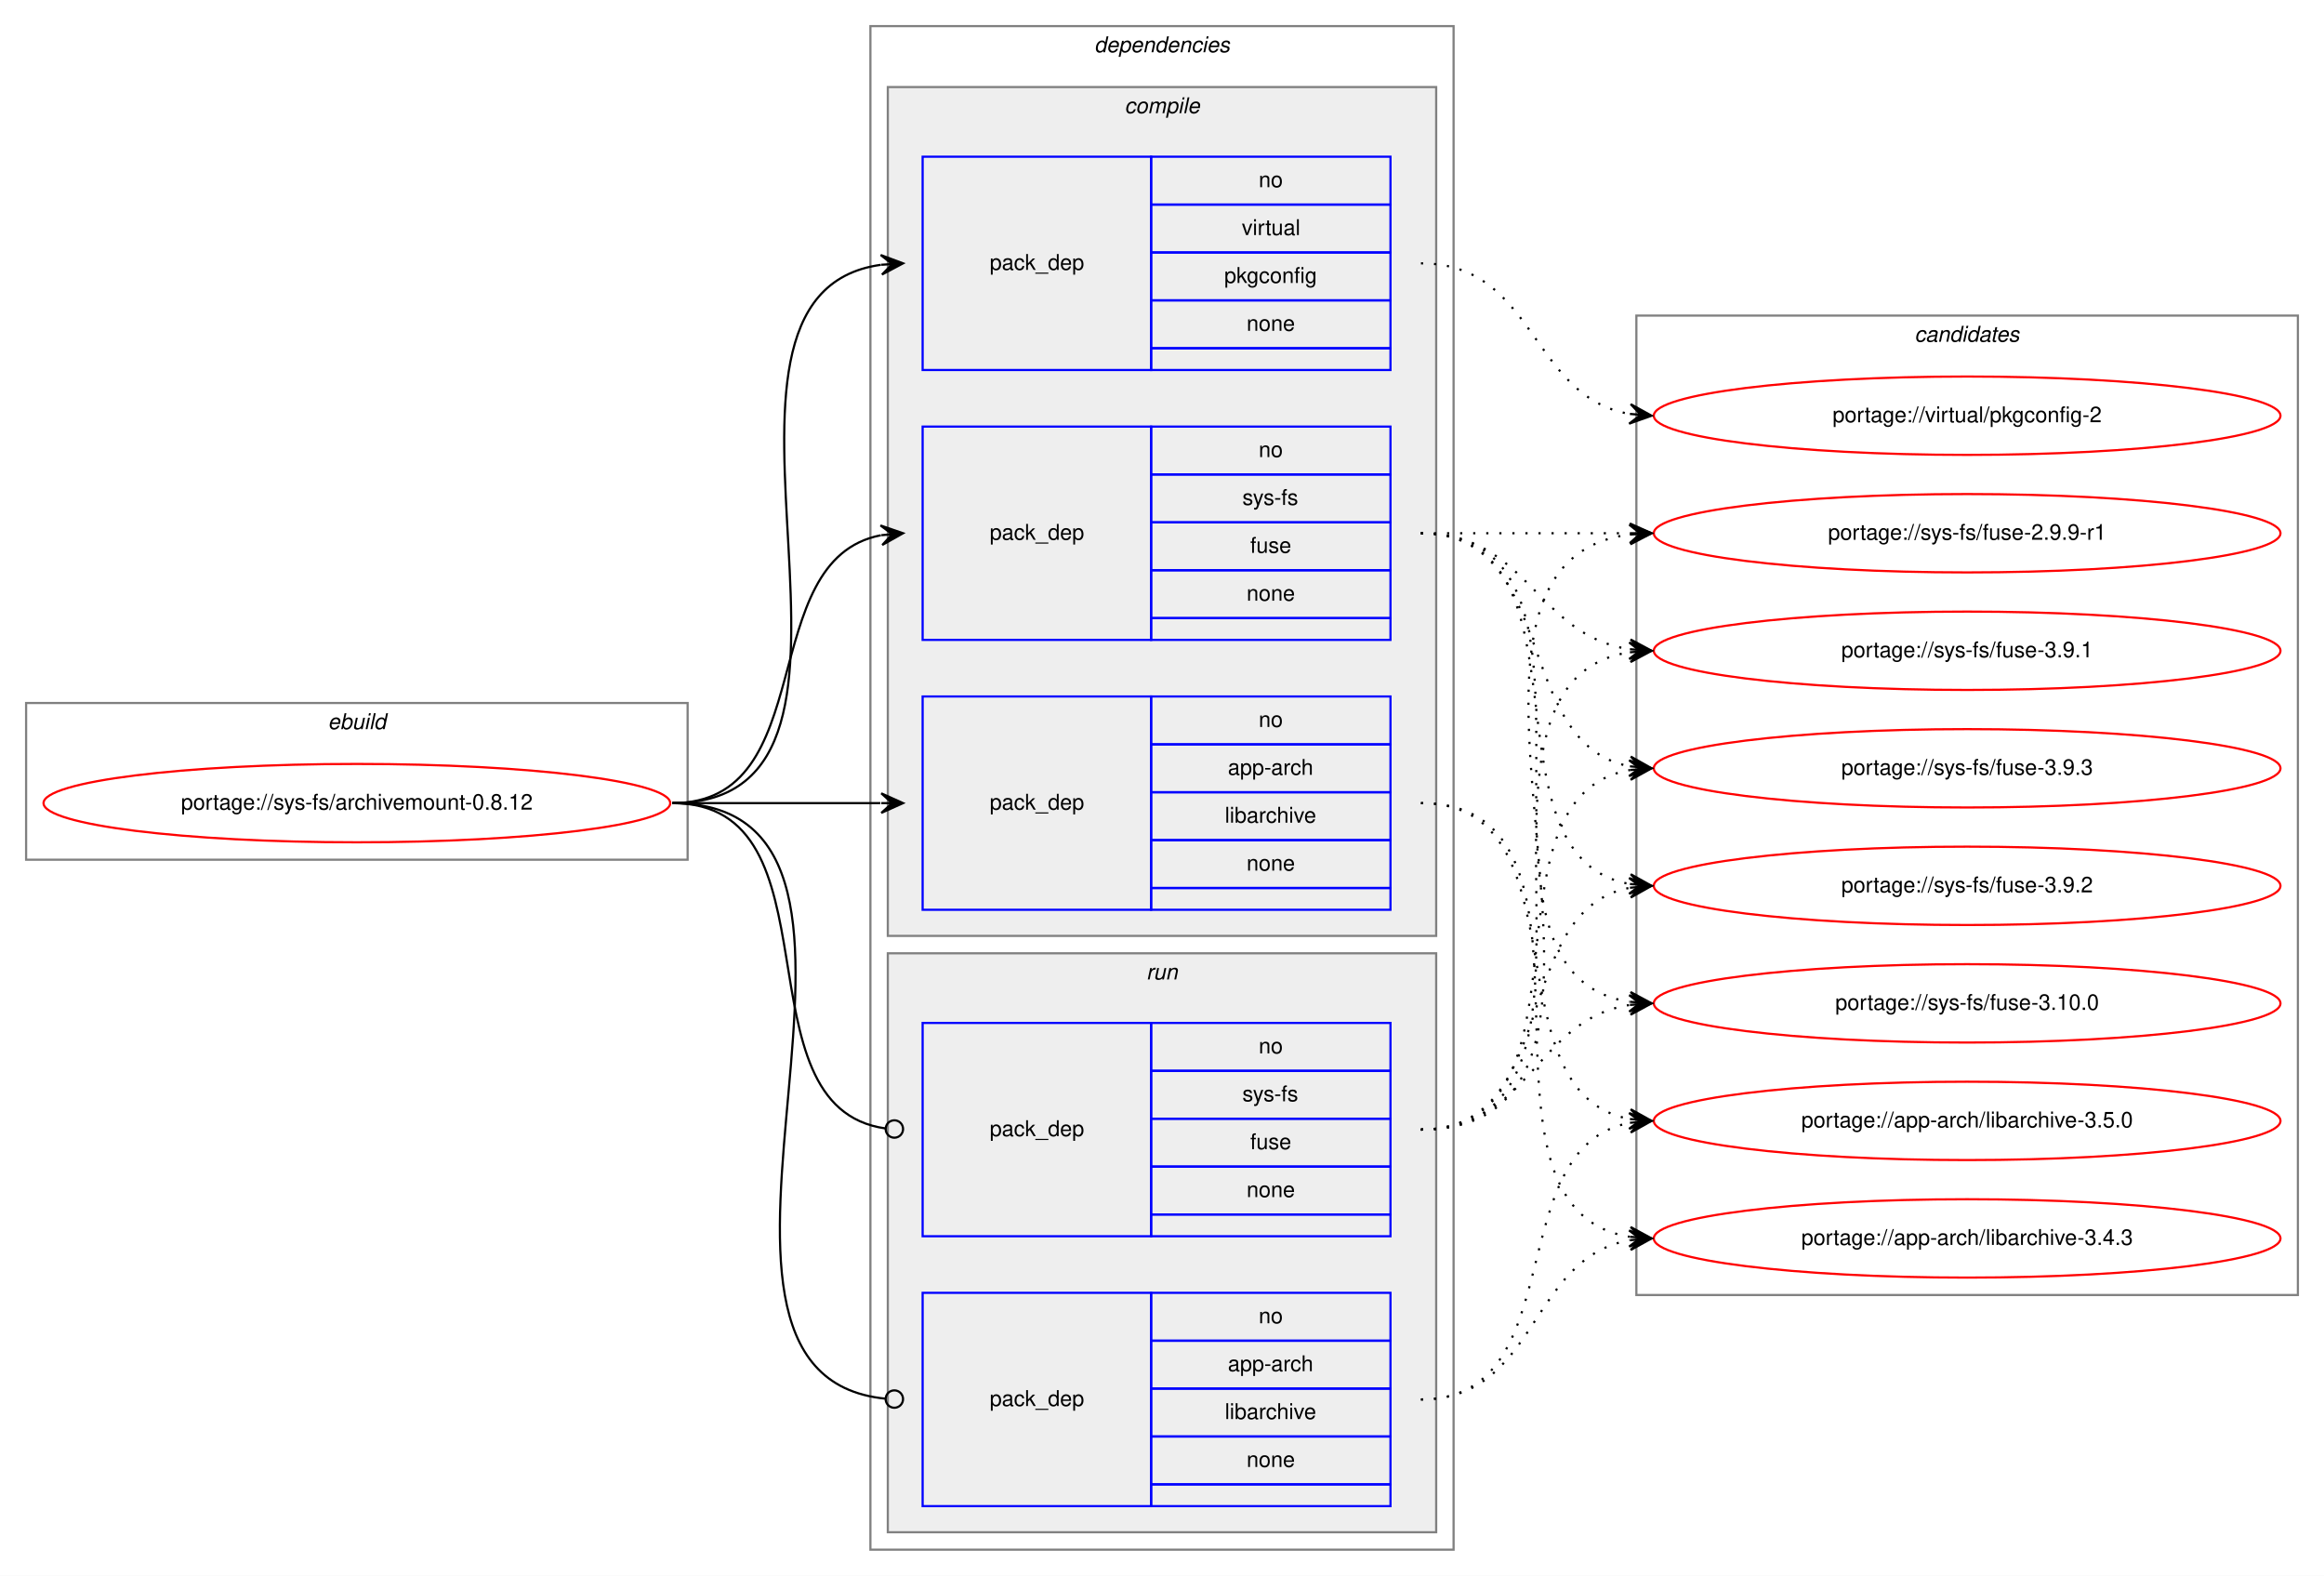
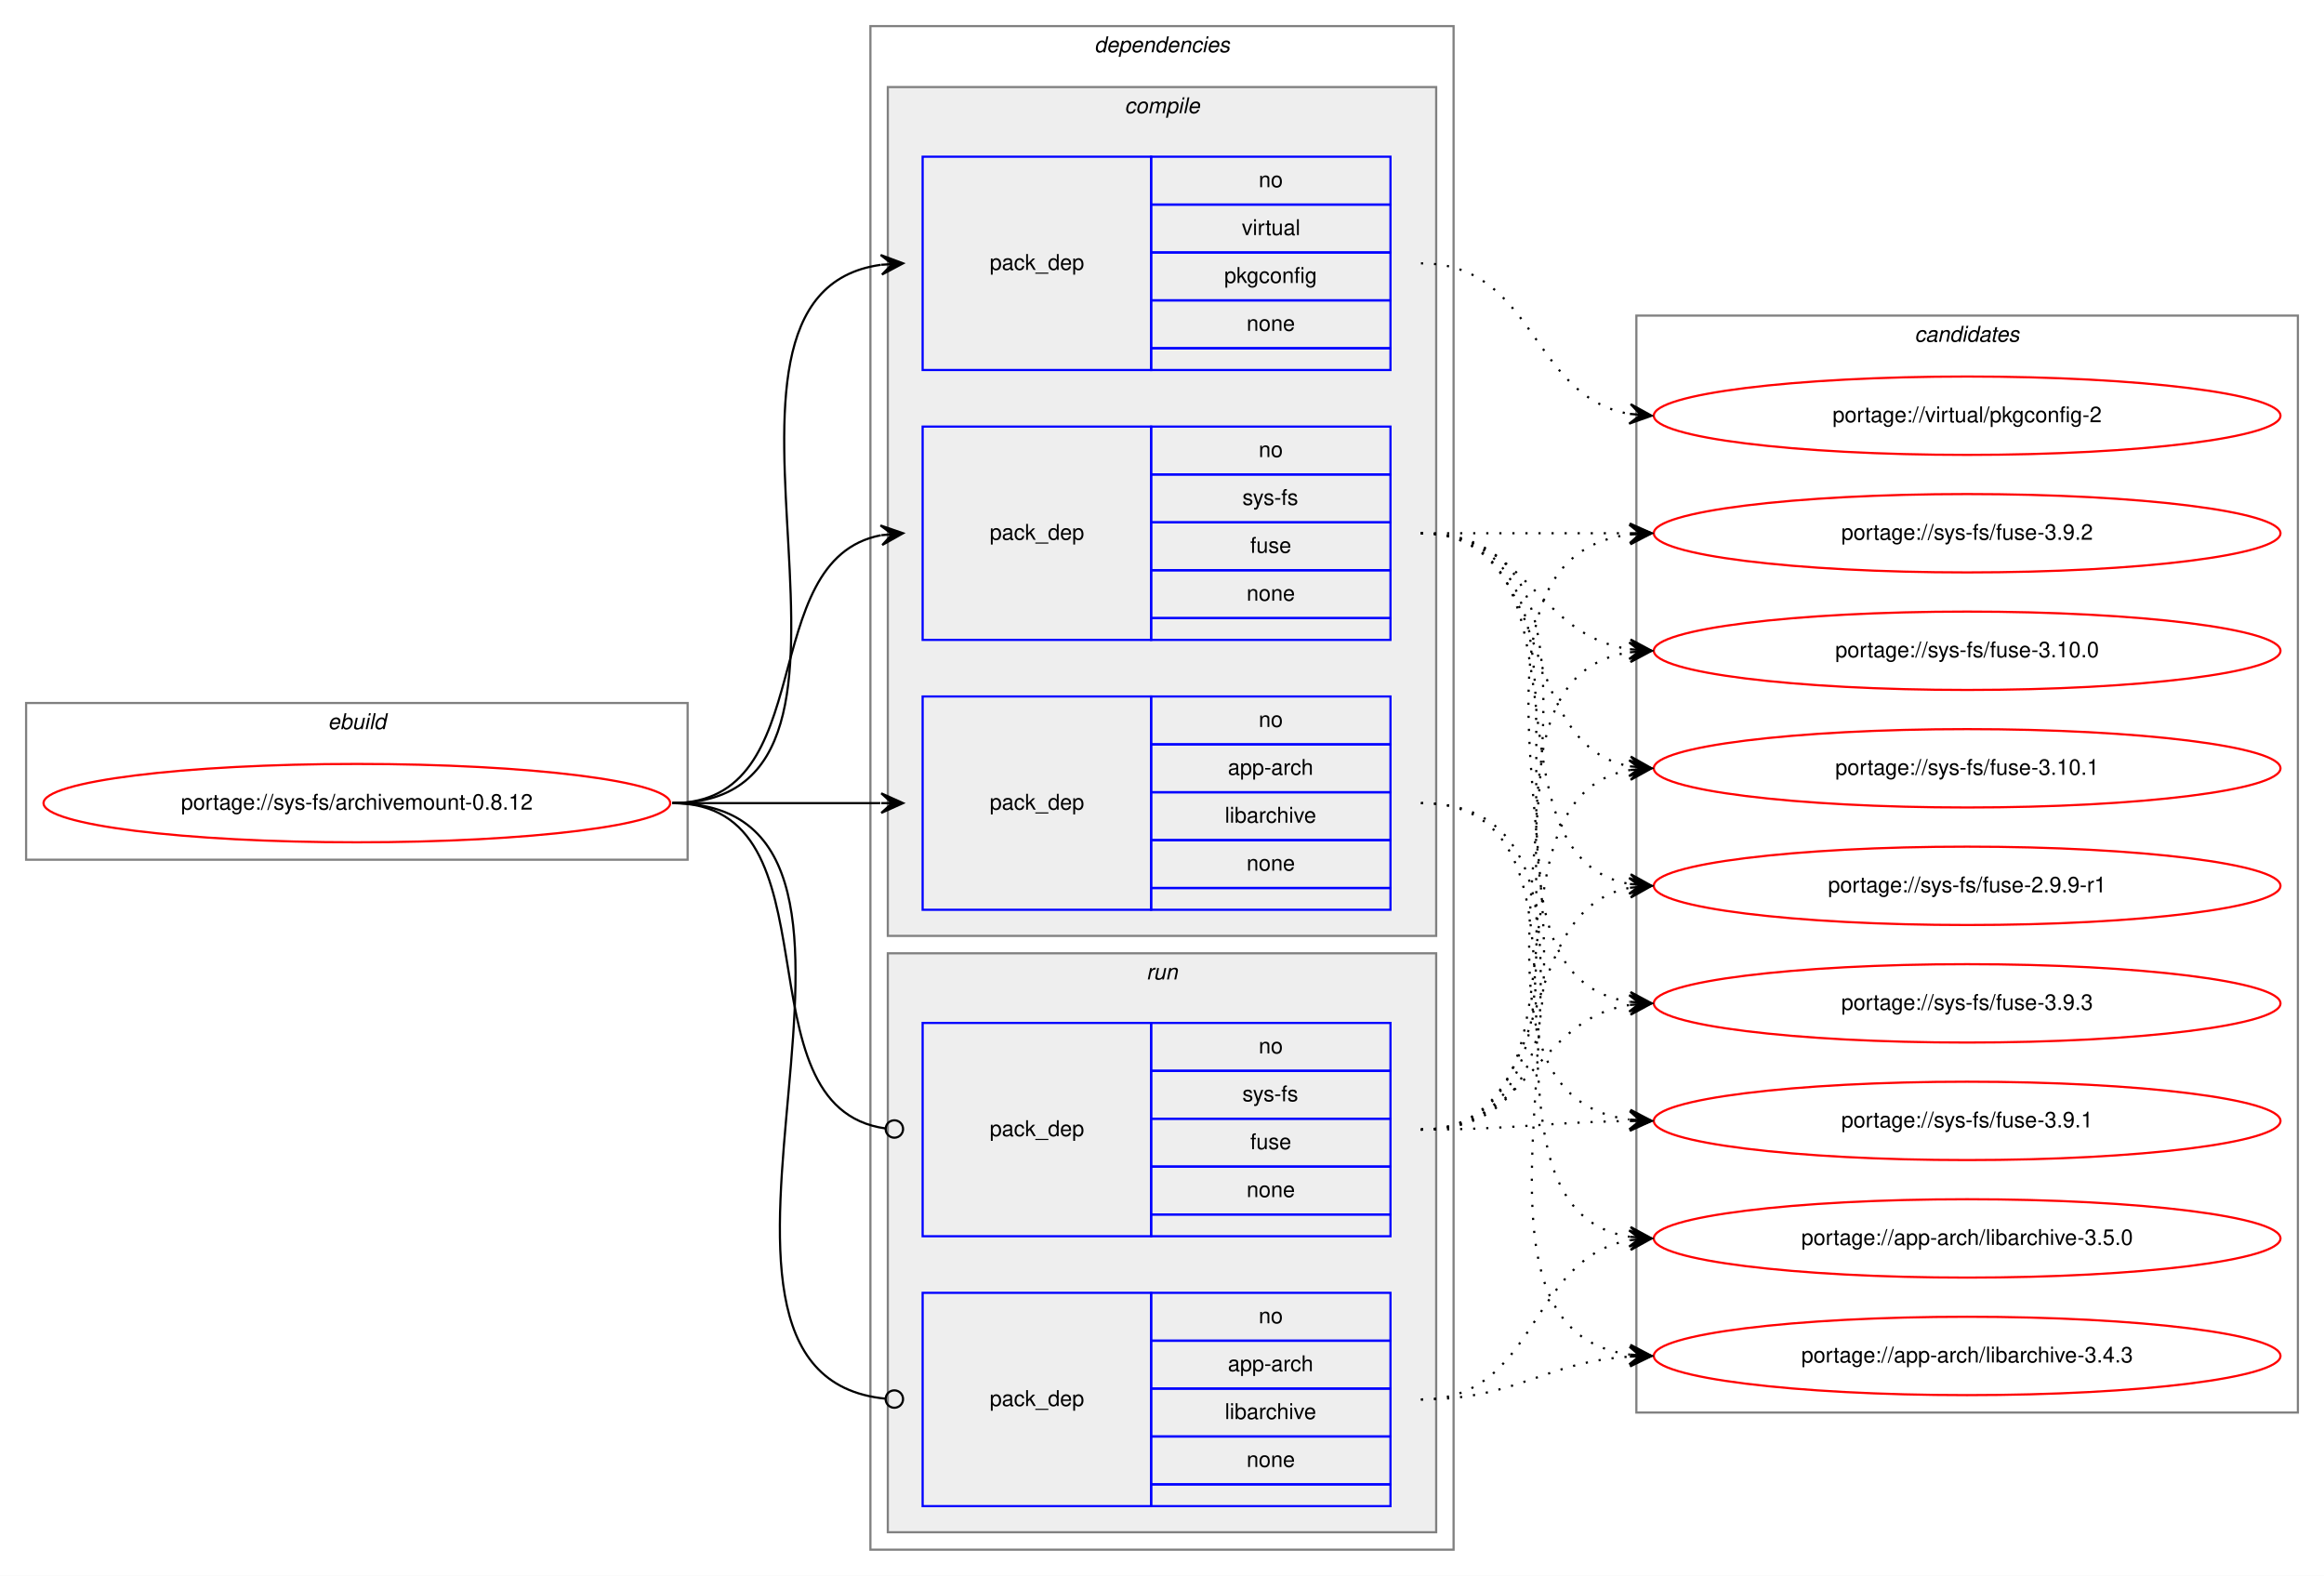
<svg xmlns="http://www.w3.org/2000/svg" xmlns:xlink="http://www.w3.org/1999/xlink" width="1068pt" height="724pt" viewBox="0.00 0.00 1068.00 724.00">
  <g id="graph0" class="graph" transform="scale(1 1) rotate(0) translate(4 720)">
    <polygon fill="white" stroke="transparent" points="-4,4 -4,-720 1064,-720 1064,4 -4,4" />
    <g id="clust1" class="cluster">
      <polygon fill="none" stroke="gray" points="8,-325 8,-397 312,-397 312,-325 8,-325" />
      <text text-anchor="start" x="146.66" y="-385" font-family="Helvetica,sans-Serif" font-style="italic" font-size="10.00">ebuild</text>
    </g>
    <g id="clust2" class="cluster">
      <polygon fill="none" stroke="gray" points="396,-8 396,-708 664,-708 664,-8 396,-8" />
      <text text-anchor="start" x="498.88" y="-696" font-family="Helvetica,sans-Serif" font-style="italic" font-size="10.00">dependencies</text>
    </g>
    <g id="clust3" class="cluster">
      <polygon fill="#eeeeee" stroke="gray" points="404,-290 404,-680 656,-680 656,-290 404,-290" />
      <text text-anchor="start" x="512.78" y="-668" font-family="Helvetica,sans-Serif" font-style="italic" font-size="10.00">compile</text>
    </g>
    <g id="clust8" class="cluster">
      <polygon fill="#eeeeee" stroke="gray" points="404,-16 404,-282 656,-282 656,-16 404,-16" />
      <text text-anchor="start" x="522.78" y="-270" font-family="Helvetica,sans-Serif" font-style="italic" font-size="10.00">run</text>
    </g>
    <g id="clust11" class="cluster">
-       <polygon fill="none" stroke="gray" points="748,-125 748,-575 1052,-575 1052,-125 748,-125" />
+       <polygon fill="none" stroke="gray" points="748,-71 748,-575 1052,-575 1052,-71 748,-71" />
      <text text-anchor="start" x="875.82" y="-563" font-family="Helvetica,sans-Serif" font-style="italic" font-size="10.00">candidates</text>
    </g>
    <g id="node1" class="node">
      <g id="a_node1">
        <a xlink:href="../sys-fs/archivemount-0.8.12.svg" xlink:title="portage://sys-fs/archivemount-0.8.12">
          <ellipse fill="none" stroke="red" cx="160" cy="-351" rx="144" ry="18" />
          <text text-anchor="middle" x="160" y="-348" font-family="Helvetica,sans-Serif" font-size="10.00">portage://sys-fs/archivemount-0.8.12</text>
        </a>
      </g>
    </g>
    <g id="node2" class="node">
      <polygon fill="none" stroke="blue" points="420,-302 420,-400 525,-400 525,-302 420,-302" />
      <text text-anchor="start" x="450.82" y="-348" font-family="Helvetica,sans-Serif" font-size="10.00">pack_dep</text>
      <polygon fill="none" stroke="blue" points="525,-378 525,-400 635,-400 635,-378 525,-378" />
      <text text-anchor="start" x="574.44" y="-386" font-family="Helvetica,sans-Serif" font-size="10.00">no</text>
      <polygon fill="none" stroke="blue" points="525,-356 525,-378 635,-378 635,-356 525,-356" />
      <text text-anchor="start" x="560.27" y="-364" font-family="Helvetica,sans-Serif" font-size="10.00">app-arch</text>
      <polygon fill="none" stroke="blue" points="525,-334 525,-356 635,-356 635,-334 525,-334" />
      <text text-anchor="start" x="558.89" y="-342" font-family="Helvetica,sans-Serif" font-size="10.00">libarchive</text>
      <polygon fill="none" stroke="blue" points="525,-312 525,-334 635,-334 635,-312 525,-312" />
      <text text-anchor="start" x="568.88" y="-320" font-family="Helvetica,sans-Serif" font-size="10.00">none</text>
      <polygon fill="none" stroke="blue" points="525,-302 525,-312 635,-312 635,-302 525,-302" />
    </g>
    <g id="edge1" class="edge">
      <path fill="none" stroke="black" d="M305,-351C348.43,-351 361.83,-351 400.57,-351" />
      <polygon fill="black" stroke="black" points="411,-351 401,-355.5 406,-351 401,-351 401,-351 401,-351 406,-351 401,-346.5 411,-351 411,-351" />
    </g>
    <g id="node3" class="node">
      <polygon fill="none" stroke="blue" points="420,-426 420,-524 525,-524 525,-426 420,-426" />
      <text text-anchor="start" x="450.82" y="-472" font-family="Helvetica,sans-Serif" font-size="10.00">pack_dep</text>
      <polygon fill="none" stroke="blue" points="525,-502 525,-524 635,-524 635,-502 525,-502" />
      <text text-anchor="start" x="574.44" y="-510" font-family="Helvetica,sans-Serif" font-size="10.00">no</text>
      <polygon fill="none" stroke="blue" points="525,-480 525,-502 635,-502 635,-480 525,-480" />
      <text text-anchor="start" x="566.95" y="-488" font-family="Helvetica,sans-Serif" font-size="10.00">sys-fs</text>
      <polygon fill="none" stroke="blue" points="525,-458 525,-480 635,-480 635,-458 525,-458" />
      <text text-anchor="start" x="570.55" y="-466" font-family="Helvetica,sans-Serif" font-size="10.00">fuse</text>
      <polygon fill="none" stroke="blue" points="525,-436 525,-458 635,-458 635,-436 525,-436" />
      <text text-anchor="start" x="568.88" y="-444" font-family="Helvetica,sans-Serif" font-size="10.00">none</text>
      <polygon fill="none" stroke="blue" points="525,-426 525,-436 635,-436 635,-426 525,-426" />
    </g>
    <g id="edge2" class="edge">
      <path fill="none" stroke="black" d="M305,-351C373.82,-351 342.17,-462.73 400.79,-474.07" />
      <polygon fill="black" stroke="black" points="411,-475 400.63,-478.58 406.02,-474.55 401.04,-474.1 401.04,-474.1 401.04,-474.1 406.02,-474.55 401.45,-469.61 411,-475 411,-475" />
    </g>
    <g id="node4" class="node">
      <polygon fill="none" stroke="blue" points="420,-550 420,-648 525,-648 525,-550 420,-550" />
      <text text-anchor="start" x="450.82" y="-596" font-family="Helvetica,sans-Serif" font-size="10.00">pack_dep</text>
      <polygon fill="none" stroke="blue" points="525,-626 525,-648 635,-648 635,-626 525,-626" />
      <text text-anchor="start" x="574.44" y="-634" font-family="Helvetica,sans-Serif" font-size="10.00">no</text>
      <polygon fill="none" stroke="blue" points="525,-604 525,-626 635,-626 635,-604 525,-604" />
      <text text-anchor="start" x="566.67" y="-612" font-family="Helvetica,sans-Serif" font-size="10.00">virtual</text>
      <polygon fill="none" stroke="blue" points="525,-582 525,-604 635,-604 635,-582 525,-582" />
      <text text-anchor="start" x="558.6" y="-590" font-family="Helvetica,sans-Serif" font-size="10.00">pkgconfig</text>
      <polygon fill="none" stroke="blue" points="525,-560 525,-582 635,-582 635,-560 525,-560" />
      <text text-anchor="start" x="568.88" y="-568" font-family="Helvetica,sans-Serif" font-size="10.00">none</text>
      <polygon fill="none" stroke="blue" points="525,-550 525,-560 635,-560 635,-550 525,-550" />
    </g>
    <g id="edge3" class="edge">
      <path fill="none" stroke="black" d="M305,-351C421.24,-351 299,-584.21 400.8,-598.33" />
      <polygon fill="black" stroke="black" points="411,-599 400.73,-602.84 406.01,-598.67 401.02,-598.35 401.02,-598.35 401.02,-598.35 406.01,-598.67 401.32,-593.86 411,-599 411,-599" />
    </g>
    <g id="node5" class="node">
      <polygon fill="none" stroke="blue" points="420,-28 420,-126 525,-126 525,-28 420,-28" />
      <text text-anchor="start" x="450.82" y="-74" font-family="Helvetica,sans-Serif" font-size="10.00">pack_dep</text>
      <polygon fill="none" stroke="blue" points="525,-104 525,-126 635,-126 635,-104 525,-104" />
      <text text-anchor="start" x="574.44" y="-112" font-family="Helvetica,sans-Serif" font-size="10.00">no</text>
      <polygon fill="none" stroke="blue" points="525,-82 525,-104 635,-104 635,-82 525,-82" />
      <text text-anchor="start" x="560.27" y="-90" font-family="Helvetica,sans-Serif" font-size="10.00">app-arch</text>
      <polygon fill="none" stroke="blue" points="525,-60 525,-82 635,-82 635,-60 525,-60" />
      <text text-anchor="start" x="558.89" y="-68" font-family="Helvetica,sans-Serif" font-size="10.00">libarchive</text>
      <polygon fill="none" stroke="blue" points="525,-38 525,-60 635,-60 635,-38 525,-38" />
      <text text-anchor="start" x="568.88" y="-46" font-family="Helvetica,sans-Serif" font-size="10.00">none</text>
      <polygon fill="none" stroke="blue" points="525,-28 525,-38 635,-38 635,-28 525,-28" />
    </g>
    <g id="edge4" class="edge">
      <path fill="none" stroke="black" d="M305,-351C432.77,-351 286.96,-88.65 402.97,-77.37" />
      <ellipse fill="none" stroke="black" cx="407" cy="-77.19" rx="4" ry="4" />
    </g>
    <g id="node6" class="node">
      <polygon fill="none" stroke="blue" points="420,-152 420,-250 525,-250 525,-152 420,-152" />
      <text text-anchor="start" x="450.82" y="-198" font-family="Helvetica,sans-Serif" font-size="10.00">pack_dep</text>
      <polygon fill="none" stroke="blue" points="525,-228 525,-250 635,-250 635,-228 525,-228" />
      <text text-anchor="start" x="574.44" y="-236" font-family="Helvetica,sans-Serif" font-size="10.00">no</text>
      <polygon fill="none" stroke="blue" points="525,-206 525,-228 635,-228 635,-206 525,-206" />
      <text text-anchor="start" x="566.95" y="-214" font-family="Helvetica,sans-Serif" font-size="10.00">sys-fs</text>
      <polygon fill="none" stroke="blue" points="525,-184 525,-206 635,-206 635,-184 525,-184" />
      <text text-anchor="start" x="570.55" y="-192" font-family="Helvetica,sans-Serif" font-size="10.00">fuse</text>
      <polygon fill="none" stroke="blue" points="525,-162 525,-184 635,-184 635,-162 525,-162" />
      <text text-anchor="start" x="568.88" y="-170" font-family="Helvetica,sans-Serif" font-size="10.00">none</text>
      <polygon fill="none" stroke="blue" points="525,-152 525,-162 635,-162 635,-152 525,-152" />
    </g>
    <g id="edge5" class="edge">
      <path fill="none" stroke="black" d="M305,-351C383.76,-351 333.22,-211.36 402.89,-201.54" />
      <ellipse fill="none" stroke="black" cx="407.01" cy="-201.27" rx="4" ry="4" />
    </g>
    <g id="node7" class="node">
      <g id="a_node7">
        <a xlink:href="../app-arch/libarchive-3.5.0.svg" xlink:title="portage://app-arch/libarchive-3.5.0">
-           <ellipse fill="none" stroke="red" cx="900" cy="-205" rx="144" ry="18" />
-           <text text-anchor="middle" x="900" y="-202" font-family="Helvetica,sans-Serif" font-size="10.00">portage://app-arch/libarchive-3.5.0</text>
+           <ellipse fill="none" stroke="red" cx="900" cy="-151" rx="144" ry="18" />
+           <text text-anchor="middle" x="900" y="-148" font-family="Helvetica,sans-Serif" font-size="10.00">portage://app-arch/libarchive-3.5.0</text>
        </a>
      </g>
    </g>
    <g id="edge6" class="edge">
-       <path fill="none" stroke="black" stroke-dasharray="1,5" d="M649,-351C725.59,-351 679.43,-217.82 744.98,-205.86" />
-       <polygon fill="black" stroke="black" points="755,-205 745.42,-210.34 750.02,-205.43 745.04,-205.85 745.04,-205.85 745.04,-205.85 750.02,-205.43 744.65,-201.37 755,-205 755,-205" />
+       <path fill="none" stroke="black" stroke-dasharray="1,5" d="M649,-351C745.97,-351 661.02,-165.19 744.84,-151.76" />
+       <polygon fill="black" stroke="black" points="755,-151 745.37,-156.24 750.01,-151.38 745.03,-151.75 745.03,-151.75 745.03,-151.75 750.01,-151.38 744.69,-147.26 755,-151 755,-151" />
    </g>
    <g id="node8" class="node">
      <g id="a_node8">
        <a xlink:href="../app-arch/libarchive-3.4.3.svg" xlink:title="portage://app-arch/libarchive-3.4.3">
-           <ellipse fill="none" stroke="red" cx="900" cy="-151" rx="144" ry="18" />
-           <text text-anchor="middle" x="900" y="-148" font-family="Helvetica,sans-Serif" font-size="10.00">portage://app-arch/libarchive-3.4.3</text>
+           <ellipse fill="none" stroke="red" cx="900" cy="-97" rx="144" ry="18" />
+           <text text-anchor="middle" x="900" y="-94" font-family="Helvetica,sans-Serif" font-size="10.00">portage://app-arch/libarchive-3.4.3</text>
        </a>
      </g>
    </g>
    <g id="edge7" class="edge">
-       <path fill="none" stroke="black" stroke-dasharray="1,5" d="M649,-351C745.97,-351 661.02,-165.19 744.84,-151.76" />
-       <polygon fill="black" stroke="black" points="755,-151 745.37,-156.24 750.01,-151.38 745.03,-151.75 745.03,-151.75 745.03,-151.75 750.01,-151.38 744.69,-147.26 755,-151 755,-151" />
+       <path fill="none" stroke="black" stroke-dasharray="1,5" d="M649,-351C767.74,-351 640.58,-111.66 744.91,-97.64" />
+       <polygon fill="black" stroke="black" points="755,-97 745.31,-102.13 750.01,-97.32 745.02,-97.63 745.02,-97.63 745.02,-97.63 750.01,-97.32 744.73,-93.14 755,-97 755,-97" />
    </g>
    <g id="node9" class="node">
      <g id="a_node9">
        <a xlink:href="../sys-fs/fuse-3.9.3.svg" xlink:title="portage://sys-fs/fuse-3.9.3">
-           <ellipse fill="none" stroke="red" cx="900" cy="-367" rx="144" ry="18" />
-           <text text-anchor="middle" x="900" y="-364" font-family="Helvetica,sans-Serif" font-size="10.00">portage://sys-fs/fuse-3.9.3</text>
+           <ellipse fill="none" stroke="red" cx="900" cy="-259" rx="144" ry="18" />
+           <text text-anchor="middle" x="900" y="-256" font-family="Helvetica,sans-Serif" font-size="10.00">portage://sys-fs/fuse-3.9.3</text>
        </a>
      </g>
    </g>
    <g id="edge8" class="edge">
-       <path fill="none" stroke="black" stroke-dasharray="1,5" d="M649,-475C712.58,-475 690.58,-378.49 744.79,-367.93" />
-       <polygon fill="black" stroke="black" points="755,-367 745.45,-372.39 750.02,-367.46 745.04,-367.91 745.04,-367.91 745.04,-367.91 750.02,-367.46 744.63,-363.43 755,-367 755,-367" />
+       <path fill="none" stroke="black" stroke-dasharray="1,5" d="M649,-475C752.28,-475 655.19,-273.51 744.77,-259.74" />
+       <polygon fill="black" stroke="black" points="755,-259 745.35,-264.21 750.01,-259.36 745.03,-259.72 745.03,-259.72 745.03,-259.72 750.01,-259.36 744.7,-255.23 755,-259 755,-259" />
    </g>
    <g id="node10" class="node">
      <g id="a_node10">
        <a xlink:href="../sys-fs/fuse-3.9.2.svg" xlink:title="portage://sys-fs/fuse-3.9.2">
-           <ellipse fill="none" stroke="red" cx="900" cy="-313" rx="144" ry="18" />
-           <text text-anchor="middle" x="900" y="-310" font-family="Helvetica,sans-Serif" font-size="10.00">portage://sys-fs/fuse-3.9.2</text>
+           <ellipse fill="none" stroke="red" cx="900" cy="-475" rx="144" ry="18" />
+           <text text-anchor="middle" x="900" y="-472" font-family="Helvetica,sans-Serif" font-size="10.00">portage://sys-fs/fuse-3.9.2</text>
        </a>
      </g>
    </g>
    <g id="edge9" class="edge">
-       <path fill="none" stroke="black" stroke-dasharray="1,5" d="M649,-475C731.35,-475 674.36,-326.62 744.73,-313.87" />
-       <polygon fill="black" stroke="black" points="755,-313 745.42,-318.33 750.02,-313.42 745.04,-313.85 745.04,-313.85 745.04,-313.85 750.02,-313.42 744.66,-309.36 755,-313 755,-313" />
+       <path fill="none" stroke="black" stroke-dasharray="1,5" d="M649,-475C692.43,-475 705.83,-475 744.57,-475" />
+       <polygon fill="black" stroke="black" points="755,-475 745,-479.5 750,-475 745,-475 745,-475 745,-475 750,-475 745,-470.5 755,-475 755,-475" />
    </g>
    <g id="node11" class="node">
      <g id="a_node11">
        <a xlink:href="../sys-fs/fuse-3.9.1.svg" xlink:title="portage://sys-fs/fuse-3.9.1">
+           <ellipse fill="none" stroke="red" cx="900" cy="-205" rx="144" ry="18" />
+           <text text-anchor="middle" x="900" y="-202" font-family="Helvetica,sans-Serif" font-size="10.00">portage://sys-fs/fuse-3.9.1</text>
+         </a>
+       </g>
+     </g>
+     <g id="edge10" class="edge">
+       <path fill="none" stroke="black" stroke-dasharray="1,5" d="M649,-475C774.27,-475 634.46,-220.08 744.71,-205.64" />
+       <polygon fill="black" stroke="black" points="755,-205 745.3,-210.11 750.01,-205.31 745.02,-205.62 745.02,-205.62 745.02,-205.62 750.01,-205.31 744.74,-201.13 755,-205 755,-205" />
+     </g>
+     <g id="node12" class="node">
+       <g id="a_node12">
+         <a xlink:href="../sys-fs/fuse-3.10.1.svg" xlink:title="portage://sys-fs/fuse-3.10.1">
+           <ellipse fill="none" stroke="red" cx="900" cy="-367" rx="144" ry="18" />
+           <text text-anchor="middle" x="900" y="-364" font-family="Helvetica,sans-Serif" font-size="10.00">portage://sys-fs/fuse-3.10.1</text>
+         </a>
+       </g>
+     </g>
+     <g id="edge11" class="edge">
+       <path fill="none" stroke="black" stroke-dasharray="1,5" d="M649,-475C712.58,-475 690.58,-378.49 744.79,-367.93" />
+       <polygon fill="black" stroke="black" points="755,-367 745.45,-372.39 750.02,-367.46 745.04,-367.91 745.04,-367.91 745.04,-367.91 750.02,-367.46 744.63,-363.43 755,-367 755,-367" />
+     </g>
+     <g id="node13" class="node">
+       <g id="a_node13">
+         <a xlink:href="../sys-fs/fuse-3.10.0.svg" xlink:title="portage://sys-fs/fuse-3.10.0">
          <ellipse fill="none" stroke="red" cx="900" cy="-421" rx="144" ry="18" />
-           <text text-anchor="middle" x="900" y="-418" font-family="Helvetica,sans-Serif" font-size="10.00">portage://sys-fs/fuse-3.9.1</text>
-         </a>
-       </g>
-     </g>
-     <g id="edge10" class="edge">
+           <text text-anchor="middle" x="900" y="-418" font-family="Helvetica,sans-Serif" font-size="10.00">portage://sys-fs/fuse-3.10.0</text>
+         </a>
+       </g>
+     </g>
+     <g id="edge12" class="edge">
      <path fill="none" stroke="black" stroke-dasharray="1,5" d="M649,-475C698.26,-475 701.85,-428.13 744.86,-421.72" />
      <polygon fill="black" stroke="black" points="755,-421 745.35,-426.2 750.01,-421.36 745.03,-421.71 745.03,-421.71 745.03,-421.71 750.01,-421.36 744.71,-417.22 755,-421 755,-421" />
    </g>
-     <g id="node12" class="node">
-       <g id="a_node12">
-         <a xlink:href="../sys-fs/fuse-3.10.0.svg" xlink:title="portage://sys-fs/fuse-3.10.0">
-           <ellipse fill="none" stroke="red" cx="900" cy="-259" rx="144" ry="18" />
-           <text text-anchor="middle" x="900" y="-256" font-family="Helvetica,sans-Serif" font-size="10.00">portage://sys-fs/fuse-3.10.0</text>
-         </a>
-       </g>
-     </g>
-     <g id="edge11" class="edge">
-       <path fill="none" stroke="black" stroke-dasharray="1,5" d="M649,-475C752.28,-475 655.19,-273.51 744.77,-259.74" />
-       <polygon fill="black" stroke="black" points="755,-259 745.35,-264.21 750.01,-259.36 745.03,-259.72 745.03,-259.72 745.03,-259.72 750.01,-259.36 744.7,-255.23 755,-259 755,-259" />
-     </g>
-     <g id="node13" class="node">
-       <g id="a_node13">
-         <a xlink:href="../sys-fs/fuse-2.9.9-r1.svg" xlink:title="portage://sys-fs/fuse-2.9.9-r1">
-           <ellipse fill="none" stroke="red" cx="900" cy="-475" rx="144" ry="18" />
-           <text text-anchor="middle" x="900" y="-472" font-family="Helvetica,sans-Serif" font-size="10.00">portage://sys-fs/fuse-2.9.9-r1</text>
-         </a>
-       </g>
-     </g>
-     <g id="edge12" class="edge">
-       <path fill="none" stroke="black" stroke-dasharray="1,5" d="M649,-475C692.43,-475 705.83,-475 744.57,-475" />
-       <polygon fill="black" stroke="black" points="755,-475 745,-479.5 750,-475 745,-475 745,-475 745,-475 750,-475 745,-470.5 755,-475 755,-475" />
-     </g>
    <g id="node14" class="node">
      <g id="a_node14">
+         <a xlink:href="../sys-fs/fuse-2.9.9-r1.svg" xlink:title="portage://sys-fs/fuse-2.9.9-r1">
+           <ellipse fill="none" stroke="red" cx="900" cy="-313" rx="144" ry="18" />
+           <text text-anchor="middle" x="900" y="-310" font-family="Helvetica,sans-Serif" font-size="10.00">portage://sys-fs/fuse-2.9.9-r1</text>
+         </a>
+       </g>
+     </g>
+     <g id="edge13" class="edge">
+       <path fill="none" stroke="black" stroke-dasharray="1,5" d="M649,-475C731.35,-475 674.36,-326.62 744.73,-313.87" />
+       <polygon fill="black" stroke="black" points="755,-313 745.42,-318.33 750.02,-313.42 745.04,-313.85 745.04,-313.85 745.04,-313.85 750.02,-313.42 744.66,-309.36 755,-313 755,-313" />
+     </g>
+     <g id="node15" class="node">
+       <g id="a_node15">
        <a xlink:href="../virtual/pkgconfig-2.svg" xlink:title="portage://virtual/pkgconfig-2">
          <ellipse fill="none" stroke="red" cx="900" cy="-529" rx="144" ry="18" />
          <text text-anchor="middle" x="900" y="-526" font-family="Helvetica,sans-Serif" font-size="10.00">portage://virtual/pkgconfig-2</text>
        </a>
      </g>
    </g>
-     <g id="edge13" class="edge">
+     <g id="edge14" class="edge">
      <path fill="none" stroke="black" stroke-dasharray="1,5" d="M649,-599C701.82,-599 699.17,-537.73 744.84,-529.83" />
      <polygon fill="black" stroke="black" points="755,-529 745.4,-534.3 750.02,-529.41 745.03,-529.82 745.03,-529.82 745.03,-529.82 750.02,-529.41 744.67,-525.33 755,-529 755,-529" />
-     </g>
-     <g id="edge14" class="edge">
-       <path fill="none" stroke="black" stroke-dasharray="1,5" d="M649,-77C719.26,-77 684.94,-192.81 744.98,-204.11" />
-       <polygon fill="black" stroke="black" points="755,-205 744.64,-208.6 750.02,-204.56 745.04,-204.12 745.04,-204.12 745.04,-204.12 750.02,-204.56 745.44,-199.64 755,-205 755,-205" />
    </g>
    <g id="edge15" class="edge">
      <path fill="none" stroke="black" stroke-dasharray="1,5" d="M649,-77C702.86,-77 698.4,-142.04 744.97,-150.17" />
      <polygon fill="black" stroke="black" points="755,-151 744.66,-154.66 750.02,-150.59 745.03,-150.17 745.03,-150.17 745.03,-150.17 750.02,-150.59 745.41,-145.69 755,-151 755,-151" />
    </g>
    <g id="edge16" class="edge">
+       <path fill="none" stroke="black" stroke-dasharray="1,5" d="M649,-77C693.38,-77 705.35,-94.14 744.92,-96.69" />
+       <polygon fill="black" stroke="black" points="755,-97 744.86,-101.19 750,-96.84 745,-96.69 745,-96.69 745,-96.69 750,-96.84 745.15,-92.19 755,-97 755,-97" />
+     </g>
+     <g id="edge17" class="edge">
+       <path fill="none" stroke="black" stroke-dasharray="1,5" d="M649,-201C699.14,-201 701.24,-251.55 745,-258.27" />
+       <polygon fill="black" stroke="black" points="755,-259 744.7,-262.76 750.01,-258.63 745.03,-258.27 745.03,-258.27 745.03,-258.27 750.01,-258.63 745.36,-253.78 755,-259 755,-259" />
+     </g>
+     <g id="edge18" class="edge">
+       <path fill="none" stroke="black" stroke-dasharray="1,5" d="M649,-201C776,-201 632.7,-460.22 744.92,-474.4" />
+       <polygon fill="black" stroke="black" points="755,-475 744.75,-478.89 750.01,-474.7 745.02,-474.4 745.02,-474.4 745.02,-474.4 750.01,-474.7 745.29,-469.91 755,-475 755,-475" />
+     </g>
+     <g id="edge19" class="edge">
+       <path fill="none" stroke="black" stroke-dasharray="1,5" d="M649,-201C692.46,-201 705.81,-204.4 744.57,-204.93" />
+       <polygon fill="black" stroke="black" points="755,-205 744.97,-209.43 750,-204.97 745,-204.93 745,-204.93 745,-204.93 750,-204.97 745.03,-200.43 755,-205 755,-205" />
+     </g>
+     <g id="edge20" class="edge">
      <path fill="none" stroke="black" stroke-dasharray="1,5" d="M649,-201C732.95,-201 672.87,-353.66 745,-366.19" />
      <polygon fill="black" stroke="black" points="755,-367 744.67,-370.67 750.02,-366.59 745.03,-366.19 745.03,-366.19 745.03,-366.19 750.02,-366.59 745.4,-361.7 755,-367 755,-367" />
    </g>
-     <g id="edge17" class="edge">
+     <g id="edge21" class="edge">
+       <path fill="none" stroke="black" stroke-dasharray="1,5" d="M649,-201C753.93,-201 653.6,-406.63 744.9,-420.29" />
+       <polygon fill="black" stroke="black" points="755,-421 744.71,-424.79 750.01,-420.65 745.02,-420.3 745.02,-420.3 745.02,-420.3 750.01,-420.65 745.34,-415.81 755,-421 755,-421" />
+     </g>
+     <g id="edge22" class="edge">
      <path fill="none" stroke="black" stroke-dasharray="1,5" d="M649,-201C713.92,-201 689.46,-301.5 744.96,-312.1" />
      <polygon fill="black" stroke="black" points="755,-313 744.64,-316.59 750.02,-312.55 745.04,-312.11 745.04,-312.11 745.04,-312.11 750.02,-312.55 745.44,-307.62 755,-313 755,-313" />
    </g>
-     <g id="edge18" class="edge">
-       <path fill="none" stroke="black" stroke-dasharray="1,5" d="M649,-201C753.93,-201 653.6,-406.63 744.9,-420.29" />
-       <polygon fill="black" stroke="black" points="755,-421 744.71,-424.79 750.01,-420.65 745.02,-420.3 745.02,-420.3 745.02,-420.3 750.01,-420.65 745.34,-415.81 755,-421 755,-421" />
-     </g>
-     <g id="edge19" class="edge">
-       <path fill="none" stroke="black" stroke-dasharray="1,5" d="M649,-201C699.14,-201 701.24,-251.55 745,-258.27" />
-       <polygon fill="black" stroke="black" points="755,-259 744.7,-262.76 750.01,-258.63 745.03,-258.27 745.03,-258.27 745.03,-258.27 750.01,-258.63 745.36,-253.78 755,-259 755,-259" />
-     </g>
-     <g id="edge20" class="edge">
-       <path fill="none" stroke="black" stroke-dasharray="1,5" d="M649,-201C776,-201 632.7,-460.22 744.92,-474.4" />
-       <polygon fill="black" stroke="black" points="755,-475 744.75,-478.89 750.01,-474.7 745.02,-474.4 745.02,-474.4 745.02,-474.4 750.01,-474.7 745.29,-469.91 755,-475 755,-475" />
-     </g>
  </g>
</svg>
